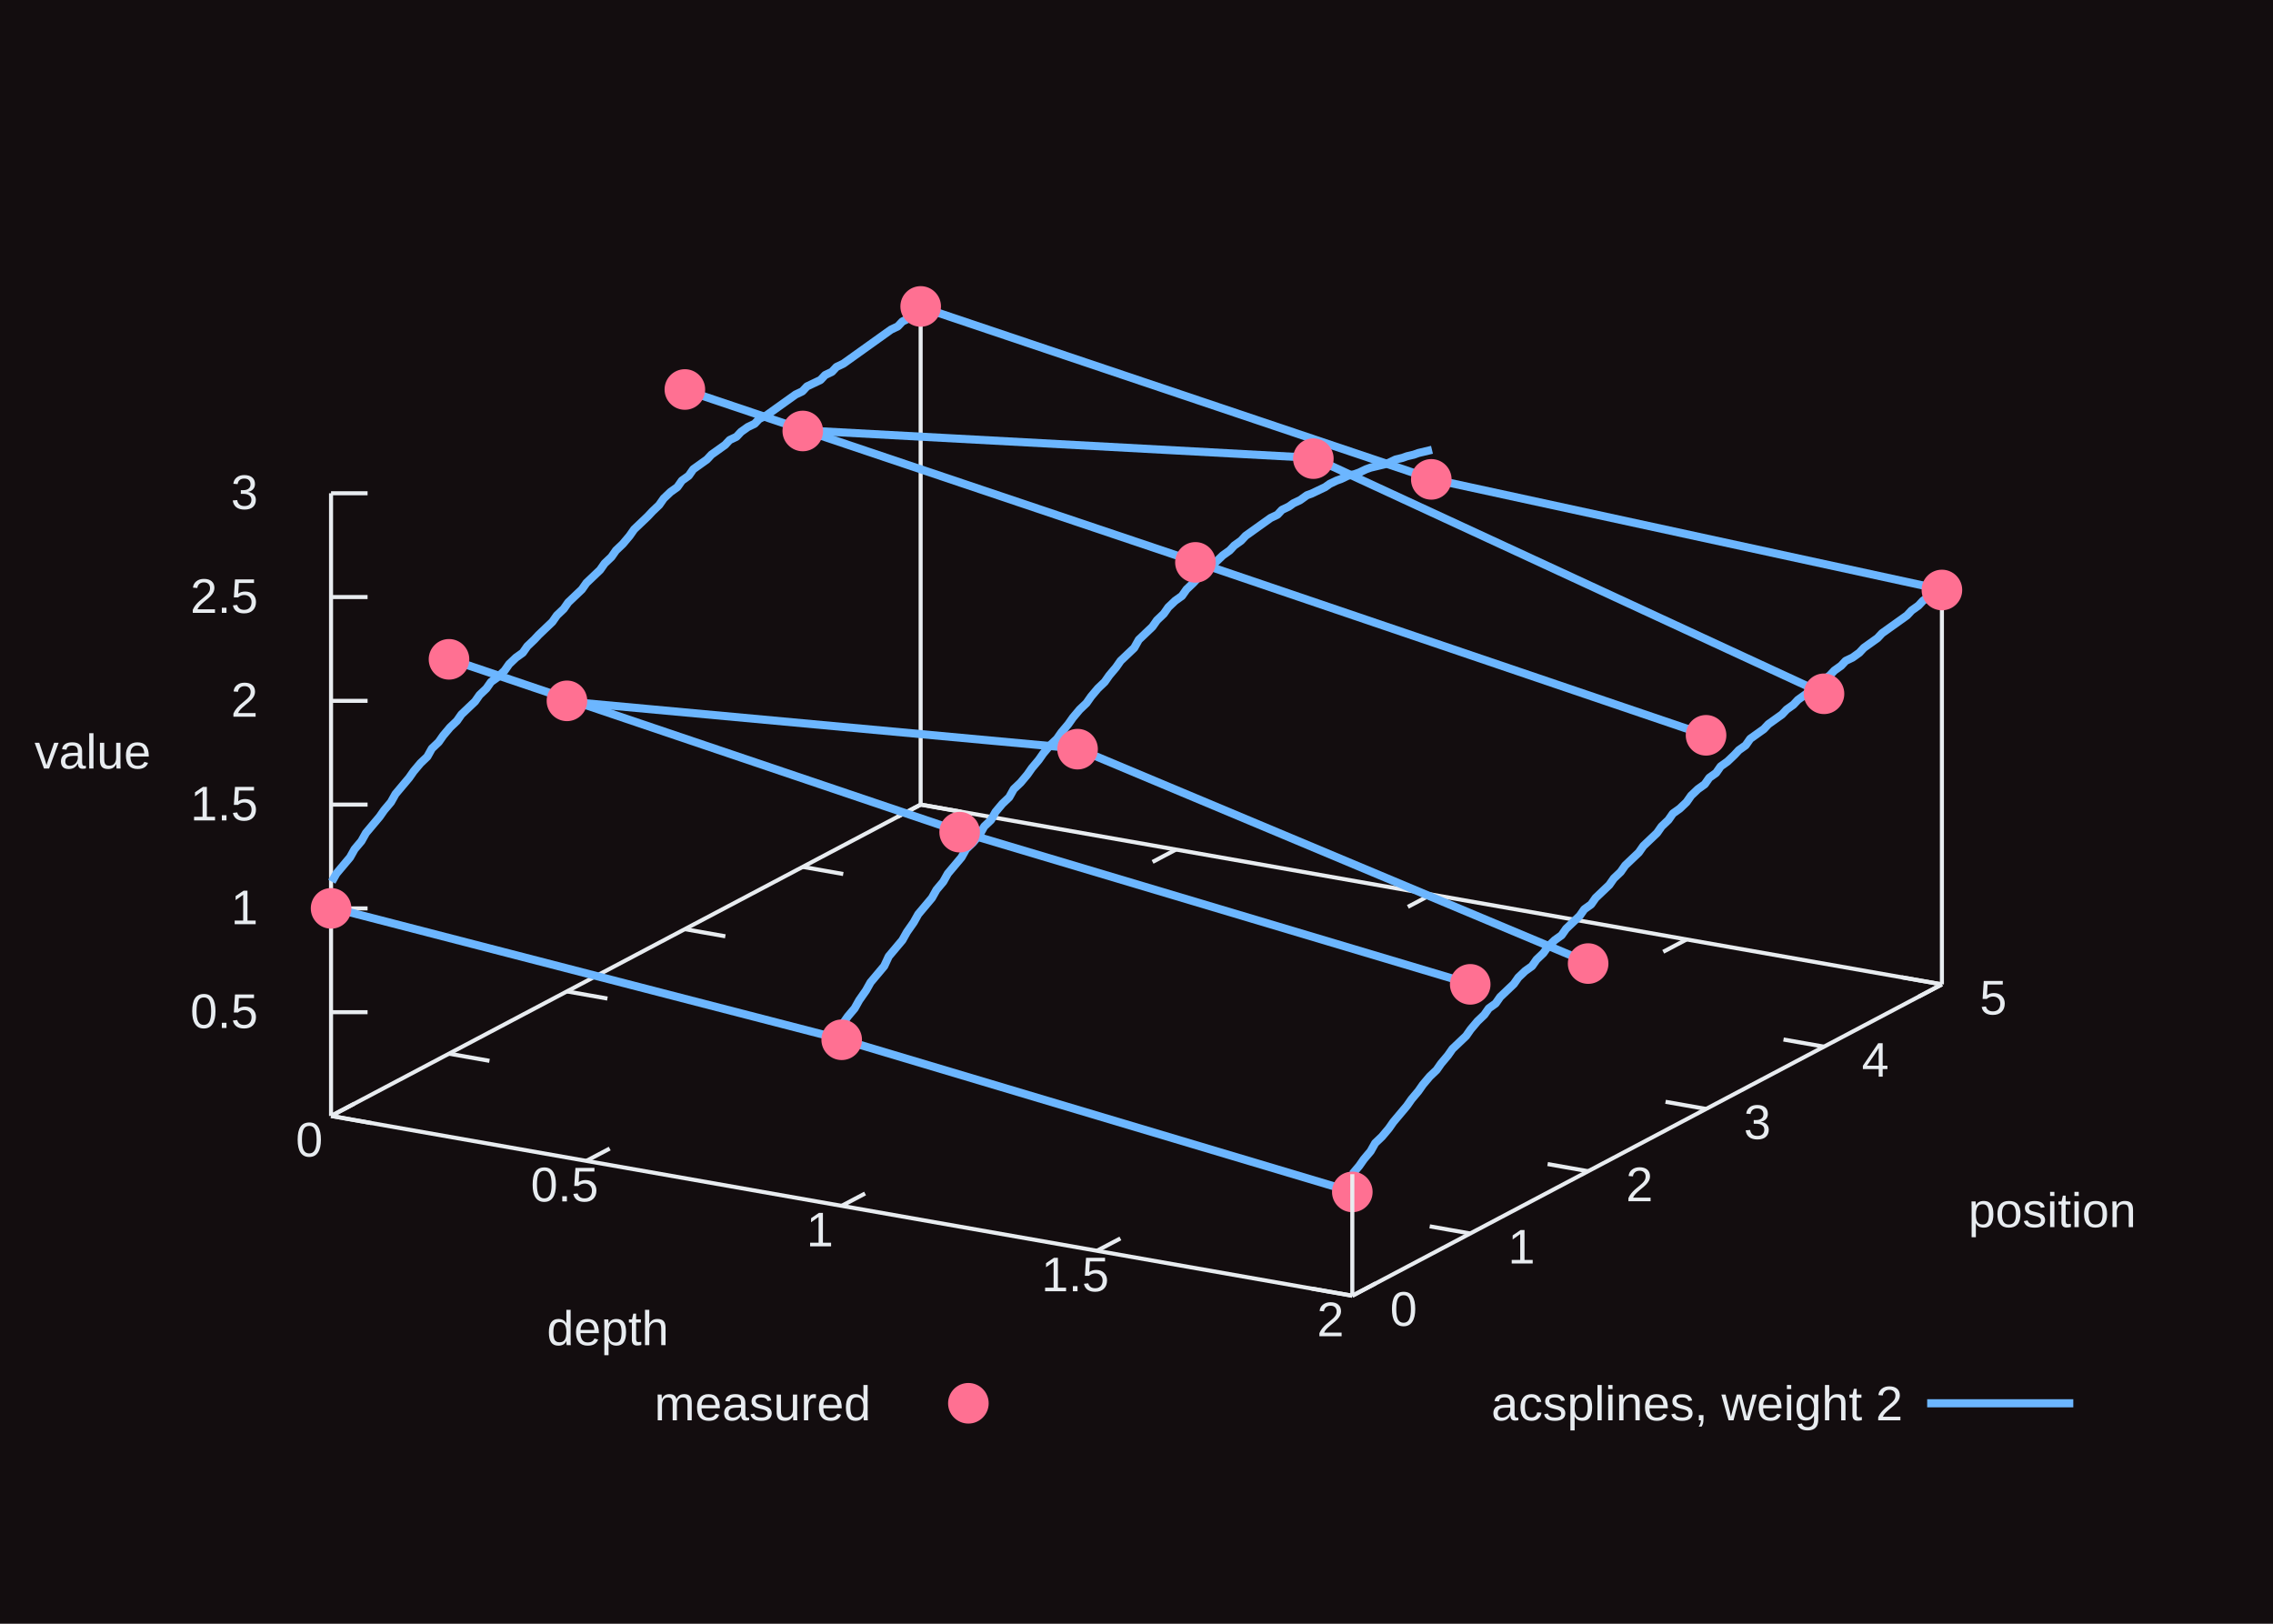
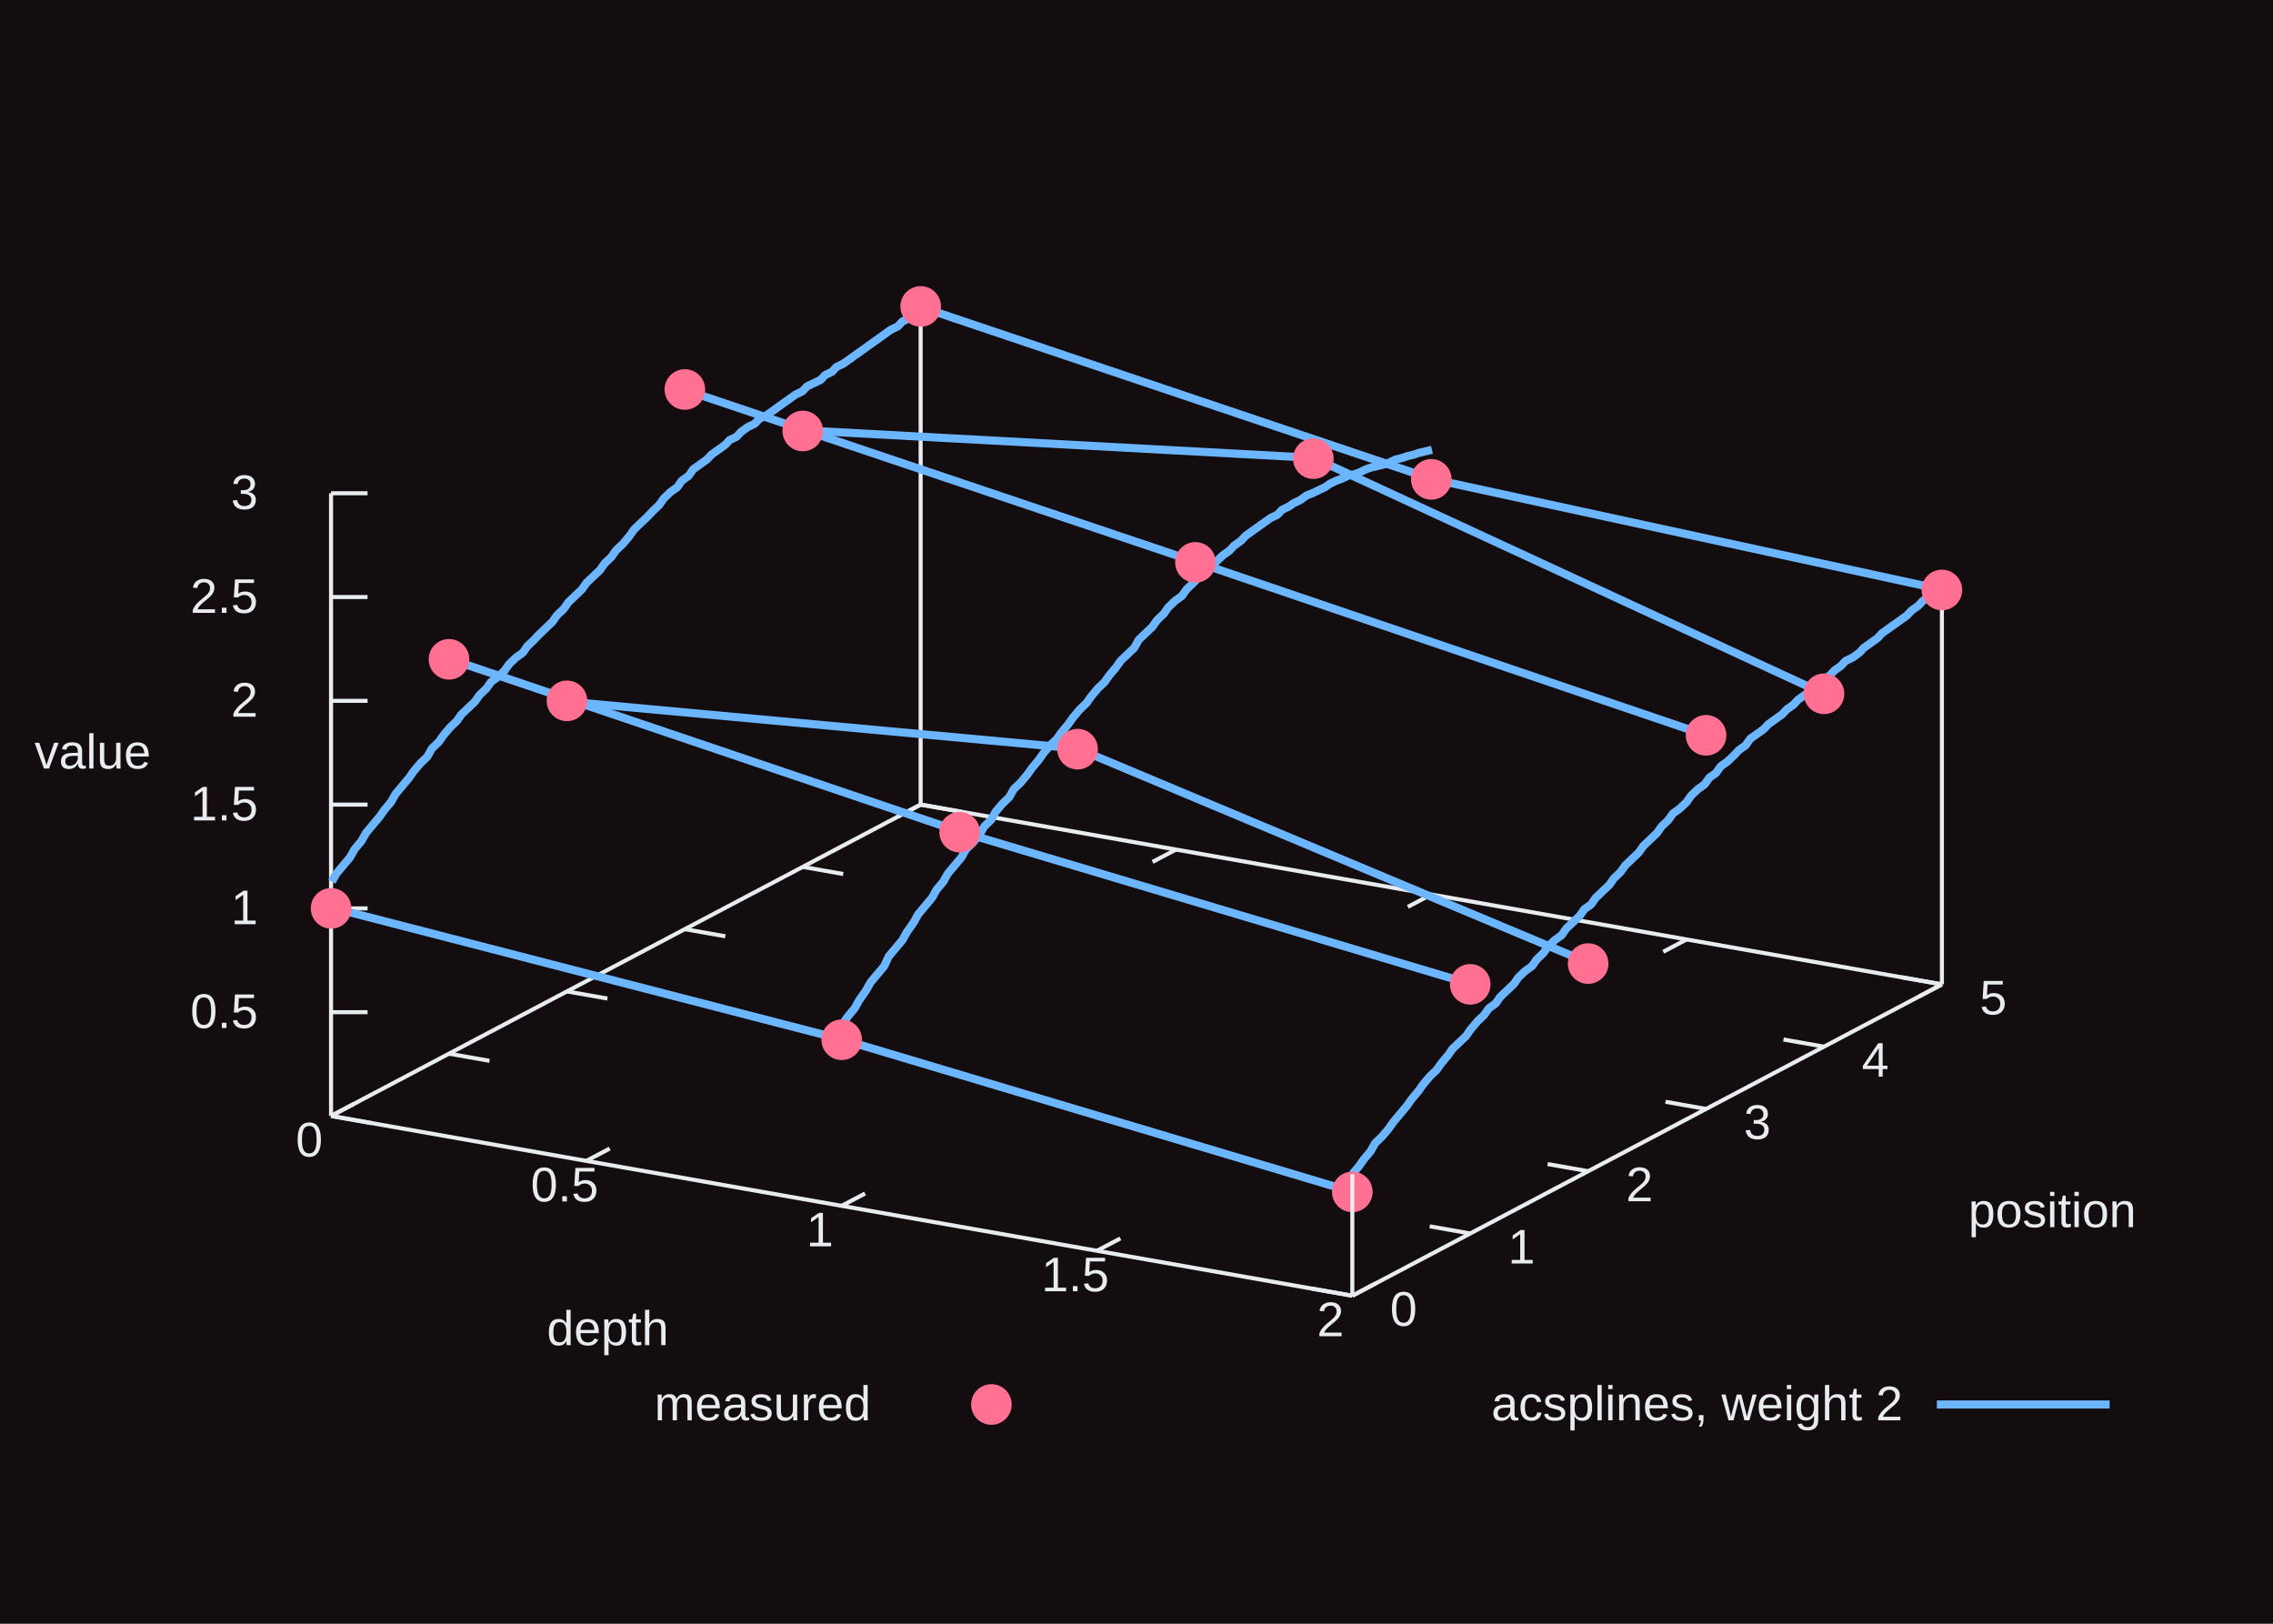
<svg xmlns="http://www.w3.org/2000/svg" width="560" height="400" viewBox="0 0 560 400" font-family="Arial,Helvetica,sans-serif" font-size="12" fill="#e8ecf0" data-theme="night" data-frame="#e8ecf0" data-grid-color="#5c4950">
  <rect x="0" y="0" width="560" height="400" fill="#130d0f" stroke="none" stroke-width="0" />
  <g class="fs-axes" data-area="0 560 0 400" data-x="0 5.6e2" data-y="-4e2 0" data-log="0 0" data-grid="0" data-font-size="12" data-3d="1">
    <g class="fs-border">
      <polyline fill="none" stroke="#e8ecf0" stroke-width="1" points="81.56,274.91 226.82,198.21" />
      <polyline fill="none" stroke="#e8ecf0" stroke-width="1" points="478.43,242.5 226.82,198.21" />
      <polyline fill="none" stroke="#e8ecf0" stroke-width="1" points="81.56,274.91 81.56,121.51" />
      <polyline fill="none" stroke="#e8ecf0" stroke-width="1" points="226.82,198.21 226.82,75.49" />
      <polyline fill="none" stroke="#e8ecf0" stroke-width="1" points="478.43,242.5 478.43,144.73" />
    </g>
    <g class="fs-xticks">
      <polyline fill="none" stroke="#e8ecf0" stroke-width="1" points="81.56,274.91 87.32,271.87" />
      <polyline fill="none" stroke="#e8ecf0" stroke-width="1" points="226.82,198.21 221.06,201.26" />
      <text x="76.2" y="284.89" text-anchor="middle">0</text>
      <polyline fill="none" stroke="#e8ecf0" stroke-width="1" points="144.46,285.98 150.22,282.94" />
      <polyline fill="none" stroke="#e8ecf0" stroke-width="1" points="289.73,209.28 283.96,212.33" />
      <text x="139.1" y="295.96" text-anchor="middle">0.5</text>
      <polyline fill="none" stroke="#e8ecf0" stroke-width="1" points="207.36,297.05 213.13,294.01" />
      <polyline fill="none" stroke="#e8ecf0" stroke-width="1" points="352.63,220.35 346.86,223.4" />
      <text x="202" y="307.03" text-anchor="middle">1</text>
      <polyline fill="none" stroke="#e8ecf0" stroke-width="1" points="270.26,308.12 276.03,305.08" />
      <polyline fill="none" stroke="#e8ecf0" stroke-width="1" points="415.53,231.43 409.77,234.47" />
      <text x="264.9" y="318.1" text-anchor="middle">1.5</text>
      <polyline fill="none" stroke="#e8ecf0" stroke-width="1" points="333.17,319.2 338.93,316.15" />
      <polyline fill="none" stroke="#e8ecf0" stroke-width="1" points="478.43,242.5 472.67,245.54" />
      <text x="327.79" y="329.17" text-anchor="middle">2</text>
    </g>
    <g class="fs-yticks">
      <polyline fill="none" stroke="#e8ecf0" stroke-width="1" points="333.17,319.2 323.18,317.44" />
      <polyline fill="none" stroke="#e8ecf0" stroke-width="1" points="81.56,274.91 91.54,276.67" />
      <text x="342.47" y="326.6">0</text>
      <polyline fill="none" stroke="#e8ecf0" stroke-width="1" points="362.22,303.86 352.24,302.1" />
      <polyline fill="none" stroke="#e8ecf0" stroke-width="1" points="110.61,259.57 120.59,261.33" />
      <text x="371.52" y="311.26">1</text>
      <polyline fill="none" stroke="#e8ecf0" stroke-width="1" points="391.27,288.52 381.29,286.76" />
      <polyline fill="none" stroke="#e8ecf0" stroke-width="1" points="139.67,244.23 149.65,245.99" />
      <text x="400.58" y="295.92">2</text>
      <polyline fill="none" stroke="#e8ecf0" stroke-width="1" points="420.32,273.18 410.34,271.42" />
      <polyline fill="none" stroke="#e8ecf0" stroke-width="1" points="168.72,228.89 178.7,230.65" />
      <text x="429.63" y="280.58">3</text>
      <polyline fill="none" stroke="#e8ecf0" stroke-width="1" points="449.38,257.84 439.4,256.08" />
      <polyline fill="none" stroke="#e8ecf0" stroke-width="1" points="197.77,213.55 207.75,215.31" />
      <text x="458.68" y="265.24">4</text>
      <polyline fill="none" stroke="#e8ecf0" stroke-width="1" points="478.43,242.5 468.45,240.74" />
      <polyline fill="none" stroke="#e8ecf0" stroke-width="1" points="226.82,198.21 236.81,199.97" />
      <text x="487.74" y="249.9">5</text>
    </g>
    <g class="fs-zticks">
      <polyline fill="none" stroke="#e8ecf0" stroke-width="1" points="81.56,249.35 90.56,249.35" />
      <text x="63.57" y="253.24" text-anchor="end">0.5</text>
      <polyline fill="none" stroke="#e8ecf0" stroke-width="1" points="81.56,223.78 90.56,223.78" />
      <text x="63.57" y="227.67" text-anchor="end">1</text>
      <polyline fill="none" stroke="#e8ecf0" stroke-width="1" points="81.56,198.21 90.56,198.21" />
      <text x="63.57" y="202.1" text-anchor="end">1.5</text>
      <polyline fill="none" stroke="#e8ecf0" stroke-width="1" points="81.56,172.65 90.56,172.65" />
      <text x="63.57" y="176.55" text-anchor="end">2</text>
      <polyline fill="none" stroke="#e8ecf0" stroke-width="1" points="81.56,147.08 90.56,147.08" />
      <text x="63.57" y="150.98" text-anchor="end">2.5</text>
      <polyline fill="none" stroke="#e8ecf0" stroke-width="1" points="81.56,121.51 90.56,121.51" />
      <text x="63.57" y="125.41" text-anchor="end">3</text>
    </g>
    <svg class="fs-plot" x="0" y="0" width="560" height="400" viewBox="0 0 1 1" preserveAspectRatio="none" overflow="hidden">
      <g class="fs-series" data-series="1">
        <path class="fs-pts" data-pt="7" data-size="9" data-lw="1" data-color="#ff7092" fill="none" stroke="none" d="M0.146,0.559 M0.198,0.406 M0.249,0.432 M0.301,0.24 M0.353,0.265 M0.405,0.189 M0.37,0.64 M0.422,0.512 M0.474,0.461 M0.526,0.346 M0.578,0.282 M0.63,0.295 M0.595,0.734 M0.647,0.606 M0.699,0.593 M0.751,0.453 M0.802,0.427 M0.854,0.363" />
      </g>
      <g class="fs-series" data-series="2">
        <polyline fill="none" stroke="#6cb6ff" stroke-width="2" stroke-linejoin="round" vector-effect="non-scaling-stroke" points="0.146,0.543 0.148,0.538 0.151,0.533 0.154,0.528 0.156,0.523 0.159,0.518 0.161,0.513 0.164,0.508 0.167,0.503 0.169,0.499 0.172,0.494 0.174,0.489 0.177,0.484 0.18,0.479 0.182,0.475 0.185,0.47 0.188,0.466 0.19,0.461 0.193,0.457 0.195,0.453 0.198,0.448 0.201,0.444 0.203,0.44 0.206,0.436 0.209,0.432 0.211,0.428 0.214,0.424 0.216,0.42 0.219,0.417 0.222,0.413 0.224,0.409 0.227,0.405 0.23,0.402 0.232,0.398 0.235,0.394 0.237,0.391 0.24,0.387 0.243,0.383 0.245,0.379 0.248,0.375 0.25,0.371 0.253,0.367 0.256,0.363 0.258,0.359 0.261,0.355 0.264,0.351 0.266,0.347 0.269,0.343 0.271,0.339 0.274,0.335 0.277,0.33 0.279,0.326 0.282,0.322 0.285,0.318 0.287,0.315 0.29,0.311 0.292,0.307 0.295,0.303 0.298,0.3 0.3,0.296 0.303,0.293 0.305,0.289 0.308,0.286 0.311,0.283 0.313,0.28 0.316,0.277 0.319,0.274 0.321,0.271 0.324,0.269 0.326,0.266 0.329,0.263 0.332,0.261 0.334,0.258 0.337,0.256 0.34,0.253 0.342,0.251 0.345,0.248 0.347,0.246 0.35,0.243 0.353,0.241 0.355,0.238 0.358,0.236 0.361,0.234 0.363,0.231 0.366,0.229 0.368,0.226 0.371,0.224 0.374,0.221 0.376,0.219 0.379,0.216 0.381,0.214 0.384,0.211 0.387,0.208 0.389,0.206 0.392,0.203 0.395,0.201 0.397,0.198 0.4,0.196 0.402,0.193 0.405,0.191" />
        <polyline fill="none" stroke="#6cb6ff" stroke-width="2" stroke-linejoin="round" vector-effect="non-scaling-stroke" points="0.37,0.632 0.373,0.626 0.376,0.621 0.378,0.616 0.381,0.61 0.383,0.605 0.386,0.6 0.389,0.595 0.391,0.589 0.394,0.584 0.397,0.579 0.399,0.574 0.402,0.568 0.404,0.563 0.407,0.558 0.41,0.553 0.412,0.548 0.415,0.543 0.417,0.538 0.42,0.533 0.423,0.528 0.425,0.523 0.428,0.519 0.431,0.514 0.433,0.509 0.436,0.505 0.438,0.5 0.441,0.495 0.444,0.491 0.446,0.486 0.449,0.482 0.452,0.477 0.454,0.473 0.457,0.468 0.459,0.464 0.462,0.459 0.465,0.455 0.467,0.451 0.47,0.446 0.472,0.442 0.475,0.437 0.478,0.433 0.48,0.429 0.483,0.424 0.486,0.42 0.488,0.416 0.491,0.411 0.493,0.407 0.496,0.403 0.499,0.399 0.501,0.394 0.504,0.39 0.507,0.386 0.509,0.382 0.512,0.378 0.514,0.374 0.517,0.37 0.52,0.367 0.522,0.363 0.525,0.359 0.527,0.356 0.53,0.352 0.533,0.349 0.535,0.346 0.538,0.342 0.541,0.339 0.543,0.336 0.546,0.333 0.548,0.33 0.551,0.327 0.554,0.324 0.556,0.322 0.559,0.319 0.562,0.317 0.564,0.314 0.567,0.312 0.569,0.31 0.572,0.308 0.575,0.305 0.577,0.304 0.58,0.302 0.583,0.3 0.585,0.298 0.588,0.296 0.59,0.295 0.593,0.293 0.596,0.292 0.598,0.291 0.601,0.289 0.603,0.288 0.606,0.287 0.609,0.286 0.611,0.285 0.614,0.283 0.617,0.282 0.619,0.281 0.622,0.28 0.624,0.279 0.627,0.278 0.63,0.277" />
        <polyline fill="none" stroke="#6cb6ff" stroke-width="2" stroke-linejoin="round" vector-effect="non-scaling-stroke" points="0.595,0.723 0.598,0.718 0.6,0.714 0.603,0.709 0.605,0.704 0.608,0.7 0.611,0.695 0.613,0.691 0.616,0.686 0.619,0.681 0.621,0.677 0.624,0.672 0.626,0.668 0.629,0.663 0.632,0.659 0.634,0.655 0.637,0.65 0.639,0.646 0.642,0.642 0.645,0.638 0.647,0.634 0.65,0.629 0.653,0.625 0.655,0.621 0.658,0.618 0.66,0.614 0.663,0.61 0.666,0.606 0.668,0.602 0.671,0.598 0.674,0.595 0.676,0.591 0.679,0.587 0.681,0.583 0.684,0.579 0.687,0.576 0.689,0.572 0.692,0.568 0.695,0.564 0.697,0.56 0.7,0.557 0.702,0.553 0.705,0.549 0.708,0.545 0.71,0.541 0.713,0.537 0.715,0.533 0.718,0.529 0.721,0.525 0.723,0.521 0.726,0.517 0.729,0.513 0.731,0.509 0.734,0.505 0.736,0.501 0.739,0.498 0.742,0.494 0.744,0.49 0.747,0.486 0.75,0.483 0.752,0.479 0.755,0.476 0.757,0.472 0.76,0.469 0.763,0.465 0.765,0.462 0.768,0.459 0.77,0.455 0.773,0.452 0.776,0.449 0.778,0.446 0.781,0.443 0.784,0.44 0.786,0.437 0.789,0.434 0.791,0.431 0.794,0.428 0.797,0.425 0.799,0.422 0.802,0.419 0.805,0.416 0.807,0.413 0.81,0.41 0.812,0.407 0.815,0.405 0.818,0.402 0.82,0.399 0.823,0.396 0.826,0.393 0.828,0.39 0.831,0.387 0.833,0.385 0.836,0.382 0.839,0.379 0.841,0.376 0.844,0.373 0.846,0.37 0.849,0.367 0.852,0.365 0.854,0.362" />
        <polyline fill="none" stroke="#6cb6ff" stroke-width="2" stroke-linejoin="round" vector-effect="non-scaling-stroke" points="0.146,0.559 0.37,0.64 0.595,0.734" />
        <polyline fill="none" stroke="#6cb6ff" stroke-width="2" stroke-linejoin="round" vector-effect="non-scaling-stroke" points="0.198,0.406 0.422,0.512 0.647,0.606" />
        <polyline fill="none" stroke="#6cb6ff" stroke-width="2" stroke-linejoin="round" vector-effect="non-scaling-stroke" points="0.249,0.432 0.474,0.461 0.699,0.593" />
        <polyline fill="none" stroke="#6cb6ff" stroke-width="2" stroke-linejoin="round" vector-effect="non-scaling-stroke" points="0.301,0.24 0.526,0.346 0.751,0.453" />
        <polyline fill="none" stroke="#6cb6ff" stroke-width="2" stroke-linejoin="round" vector-effect="non-scaling-stroke" points="0.353,0.265 0.578,0.282 0.802,0.427" />
        <polyline fill="none" stroke="#6cb6ff" stroke-width="2" stroke-linejoin="round" vector-effect="non-scaling-stroke" points="0.405,0.189 0.63,0.295 0.854,0.363" />
      </g>
    </svg>
    <svg class="fs-marks" x="0" y="0" width="560" height="400" viewBox="0 0 560 400" overflow="hidden">
      <path data-series="1" fill="#ff7092" stroke="#ff7092" stroke-width="1" d="M77.07,223.77A4.5,4.5 0 1 0 86.07,223.77A4.5,4.5 0 1 0 77.07,223.77ZM106.12,162.42A4.5,4.5 0 1 0 115.12,162.42A4.5,4.5 0 1 0 106.12,162.42ZM135.18,172.65A4.5,4.5 0 1 0 144.18,172.65A4.5,4.5 0 1 0 135.18,172.65ZM164.23,95.95A4.5,4.5 0 1 0 173.23,95.95A4.5,4.5 0 1 0 164.23,95.95ZM193.28,106.17A4.5,4.5 0 1 0 202.28,106.17A4.5,4.5 0 1 0 193.28,106.17ZM222.33,75.49A4.5,4.5 0 1 0 231.33,75.49A4.5,4.5 0 1 0 222.33,75.49ZM202.87,256.14A4.5,4.5 0 1 0 211.87,256.14A4.5,4.5 0 1 0 202.87,256.14ZM231.93,205A4.5,4.5 0 1 0 240.93,205A4.5,4.5 0 1 0 231.93,205ZM260.98,184.55A4.5,4.5 0 1 0 269.98,184.55A4.5,4.5 0 1 0 260.98,184.55ZM290.02,138.54A4.5,4.5 0 1 0 299.02,138.54A4.5,4.5 0 1 0 290.02,138.54ZM319.07,112.98A4.5,4.5 0 1 0 328.07,112.98A4.5,4.5 0 1 0 319.07,112.98ZM348.13,118.09A4.5,4.5 0 1 0 357.13,118.09A4.5,4.5 0 1 0 348.13,118.09ZM328.67,293.62A4.5,4.5 0 1 0 337.67,293.62A4.5,4.5 0 1 0 328.67,293.62ZM357.72,242.49A4.5,4.5 0 1 0 366.72,242.49A4.5,4.5 0 1 0 357.72,242.49ZM386.77,237.37A4.5,4.5 0 1 0 395.77,237.37A4.5,4.5 0 1 0 386.77,237.37ZM415.82,181.14A4.5,4.5 0 1 0 424.82,181.14A4.5,4.5 0 1 0 415.82,181.14ZM444.88,170.91A4.5,4.5 0 1 0 453.88,170.91A4.5,4.5 0 1 0 444.88,170.91ZM473.93,145.34A4.5,4.5 0 1 0 482.93,145.34A4.5,4.5 0 1 0 473.93,145.34Z" />
    </svg>
    <g class="fs-border">
      <polyline fill="none" stroke="#e8ecf0" stroke-width="1" points="478.43,242.5 333.17,319.2" />
      <polyline fill="none" stroke="#e8ecf0" stroke-width="1" points="81.56,274.91 333.17,319.2" />
      <polyline fill="none" stroke="#e8ecf0" stroke-width="1" points="333.17,319.2 333.17,289.25" />
    </g>
    <text x="149.74" y="331.37" text-anchor="middle">depth</text>
    <text x="505.62" y="302.3" text-anchor="middle">position</text>
    <text x="22.84" y="189.32" text-anchor="middle">value</text>
    <g class="fs-key-entry" data-series="1">
-       <path fill="#ff7092" stroke="#ff7092" stroke-width="1" d="M234.08,345.69A4.5,4.5 0 1 0 243.08,345.69A4.5,4.5 0 1 0 234.08,345.69Z" />
+       <path fill="#ff7092" stroke="#ff7092" stroke-width="1" d="M239.75,345.99A4.5,4.5 0 1 0 248.75,345.99A4.5,4.5 0 1 0 239.75,345.99Z" />
      <text x="214.58" y="349.89" text-anchor="end">measured</text>
    </g>
    <g class="fs-key-entry" data-series="2">
-       <polyline fill="none" stroke="#6cb6ff" stroke-width="2" points="474.8,345.69 510.8,345.69" />
+       <polyline fill="none" stroke="#6cb6ff" stroke-width="2" points="477.19,345.99 519.75,345.99" />
      <text x="468.8" y="349.89" text-anchor="end">acsplines, weight 2</text>
    </g>
  </g>
</svg>
